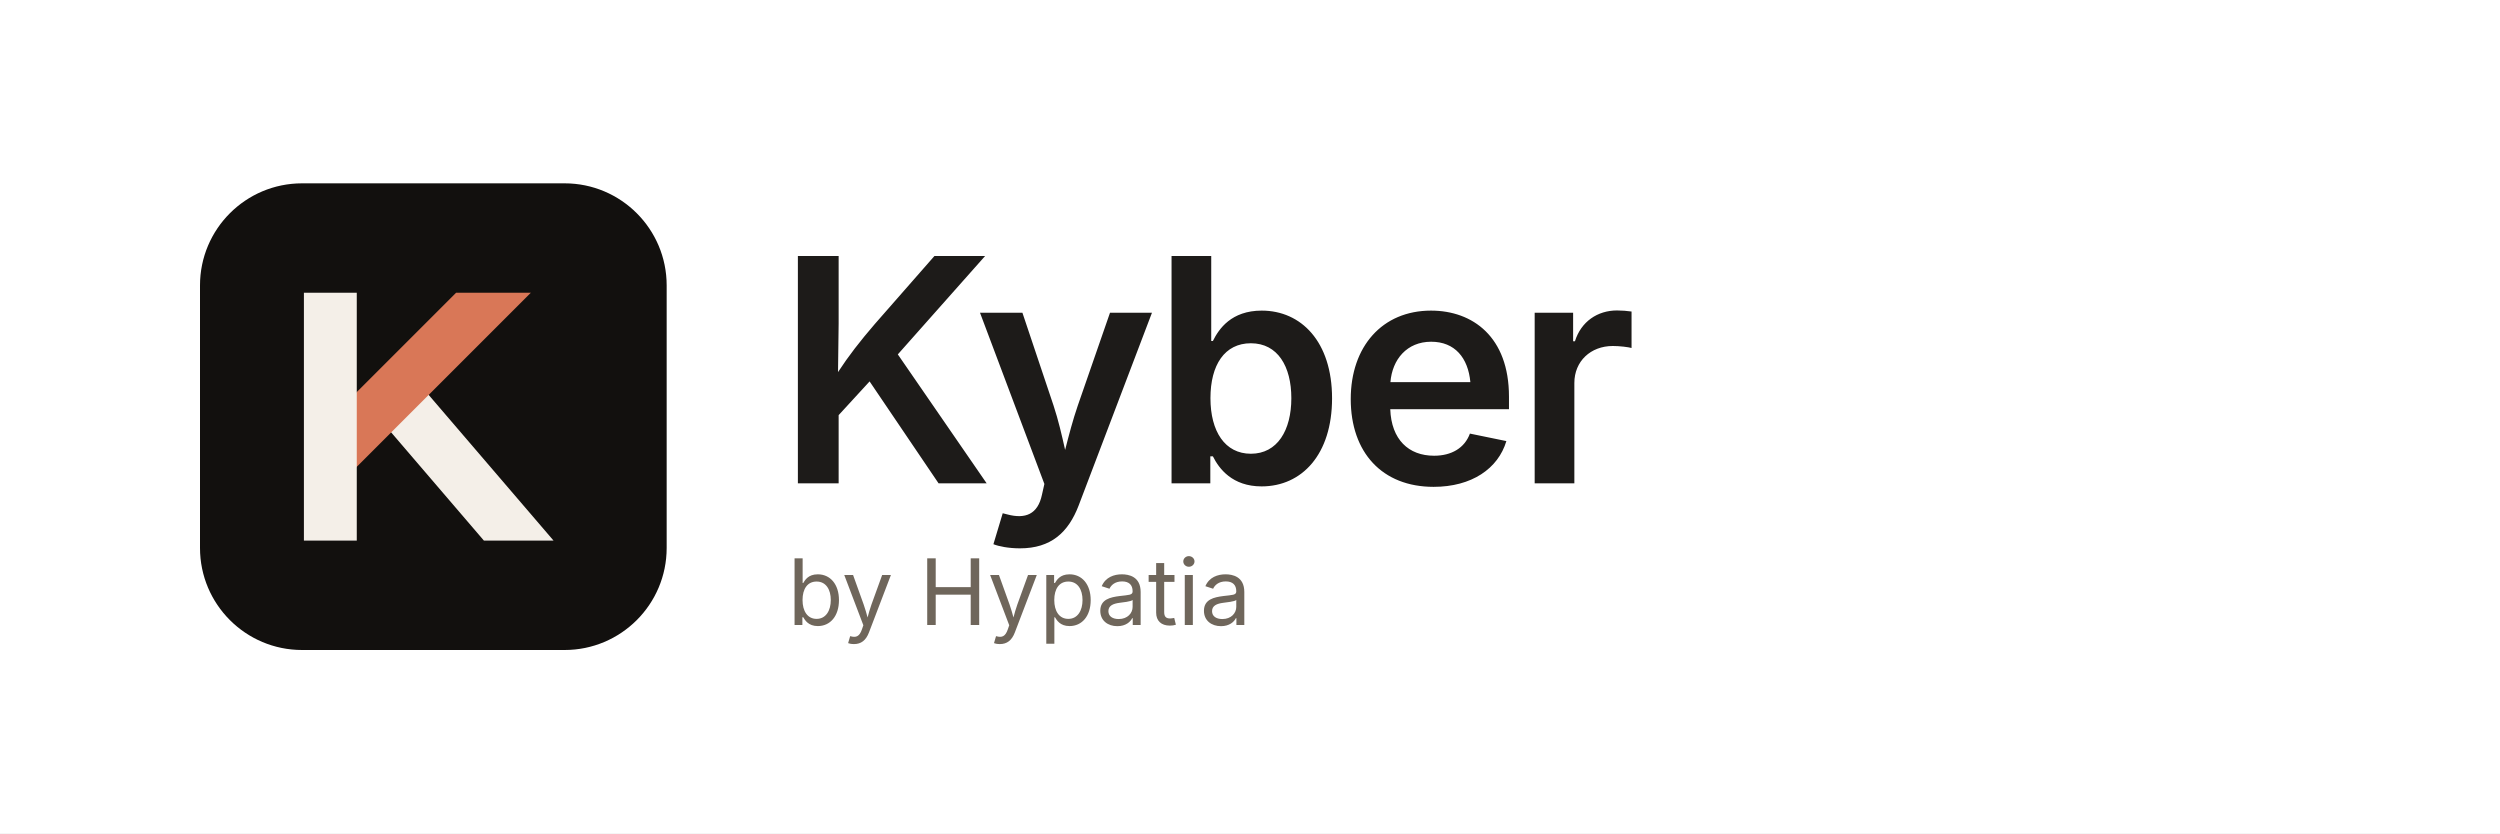
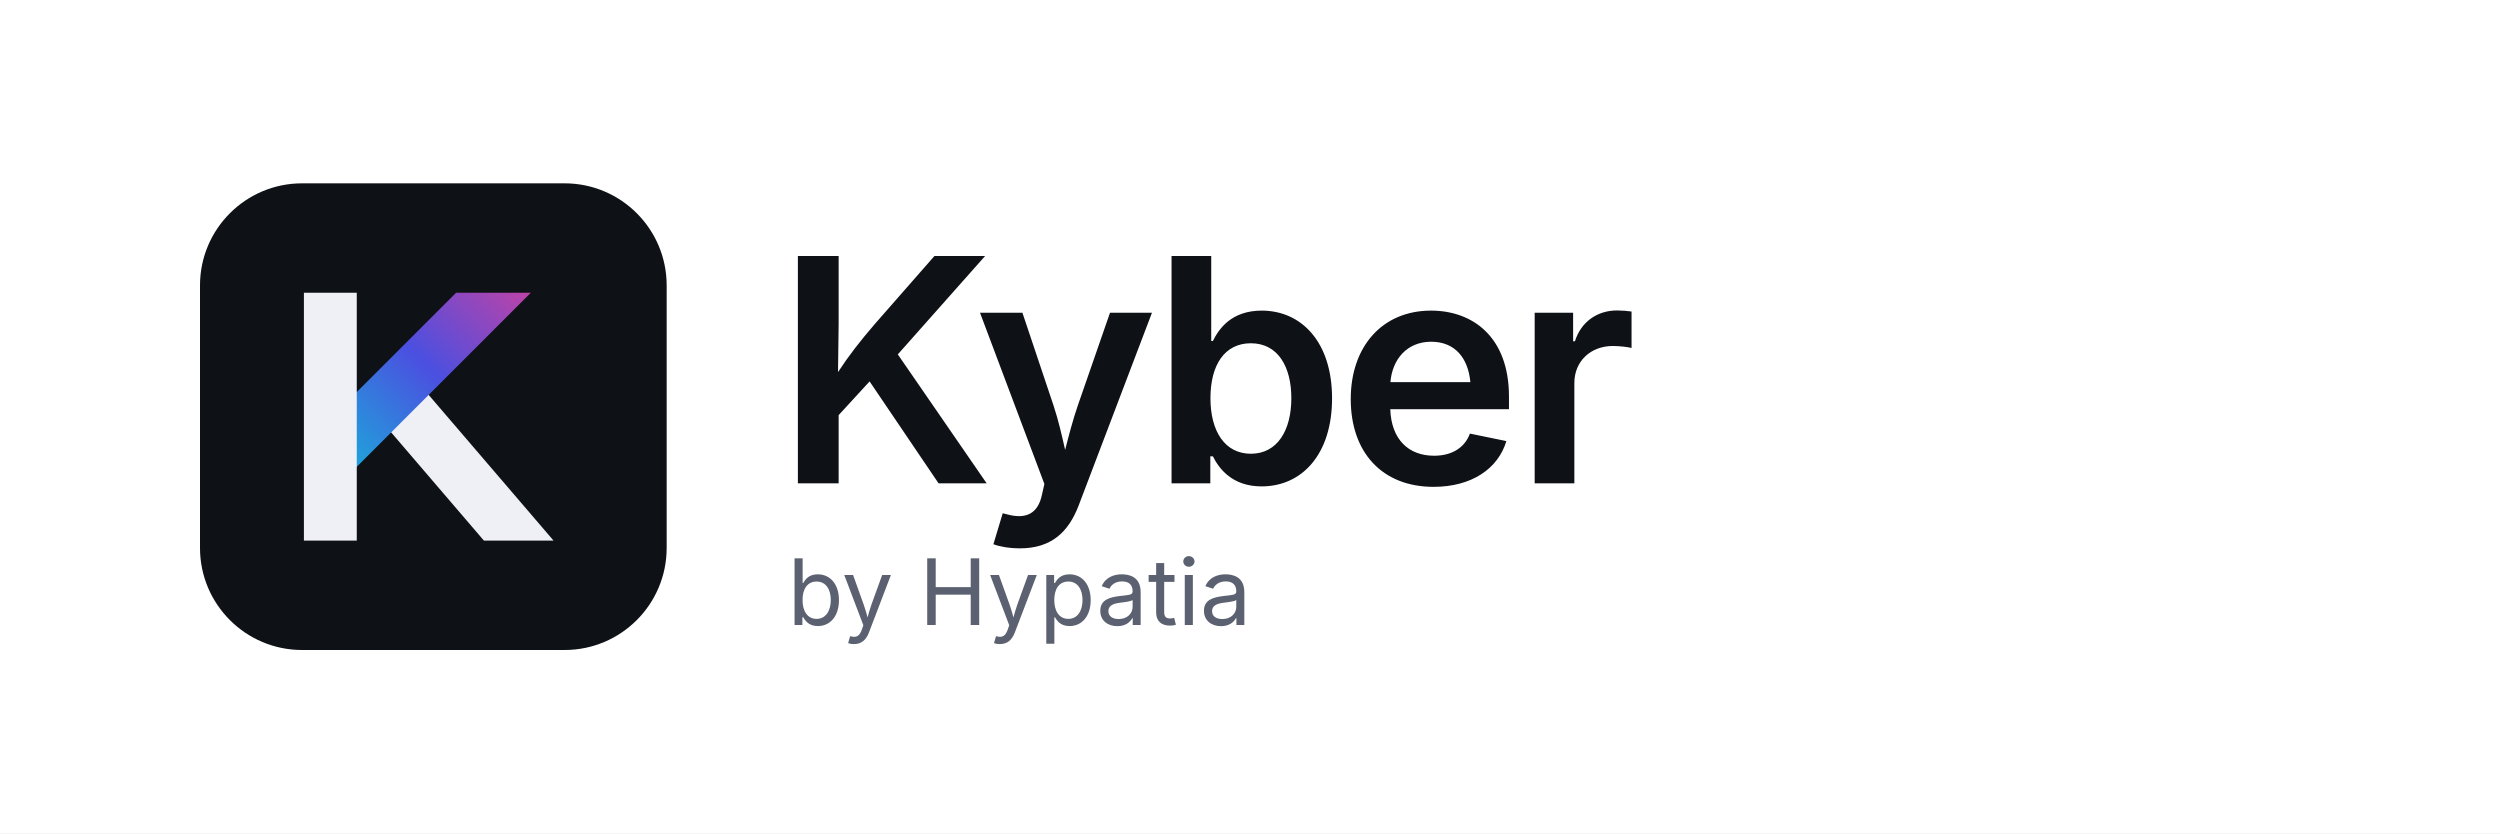
<svg xmlns="http://www.w3.org/2000/svg" viewBox="0 0 1200 400" width="1200" height="400">
  <rect width="1200" height="400" fill="#ffffff" />
  <svg x="96" y="88" width="224" height="224" viewBox="0 0 512 512">
-     <rect width="512" height="512" rx="112" fill="#12100e" />
+     <rect width="512" height="512" rx="112" fill="#0e1116" />
    <defs>
+       <linearGradient id="wlg" gradientUnits="userSpaceOnUse" x1="160" y1="316" x2="400" y2="76">
+         <stop offset="0" stop-color="#14b8d9" />
+         <stop offset=".5" stop-color="#4b4fe0" />
+         <stop offset="1" stop-color="#d9409a" />
+       </linearGradient>
      <clipPath id="wlc">
        <rect x="0" y="120" width="512" height="272" />
      </clipPath>
      <clipPath id="wla">
        <rect x="160" y="120" width="400" height="272" />
      </clipPath>
    </defs>
    <g transform="translate(256 256) scale(1) translate(-256 -256) translate(-34 0)">
      <g clip-path="url(#wlc)">
-         <line x1="250" y1="236" x2="430" y2="446" stroke="#f4efe8" stroke-width="58" />
-         <line x1="140" y1="336" x2="400" y2="76" stroke="#d97757" stroke-width="58" clip-path="url(#wla)" />
-         <rect x="148" y="0" width="58" height="512" fill="#f4efe8" />
+         <line x1="250" y1="236" x2="430" y2="446" stroke="#eef0f6" stroke-width="58" />
+         <line x1="140" y1="336" x2="400" y2="76" stroke="url(#wlg)" stroke-width="58" clip-path="url(#wla)" />
+         <rect x="148" y="0" width="58" height="512" fill="#eef0f6" />
      </g>
    </g>
  </svg>
-   <text x="372" y="232" font-family="Inter, system-ui, sans-serif" font-size="150" font-weight="600" letter-spacing="-4" fill="#1d1b19">Kyber</text>
-   <text x="378" y="300" font-family="Inter, system-ui, sans-serif" font-size="44" font-weight="400" fill="#6f665b">by Hypatia</text>
+   <text x="372" y="232" font-family="Inter, system-ui, sans-serif" font-size="150" font-weight="600" letter-spacing="-4" fill="#0e1116">Kyber</text>
+   <text x="378" y="300" font-family="Inter, system-ui, sans-serif" font-size="44" font-weight="400" fill="#5b6170">by Hypatia</text>
</svg>
